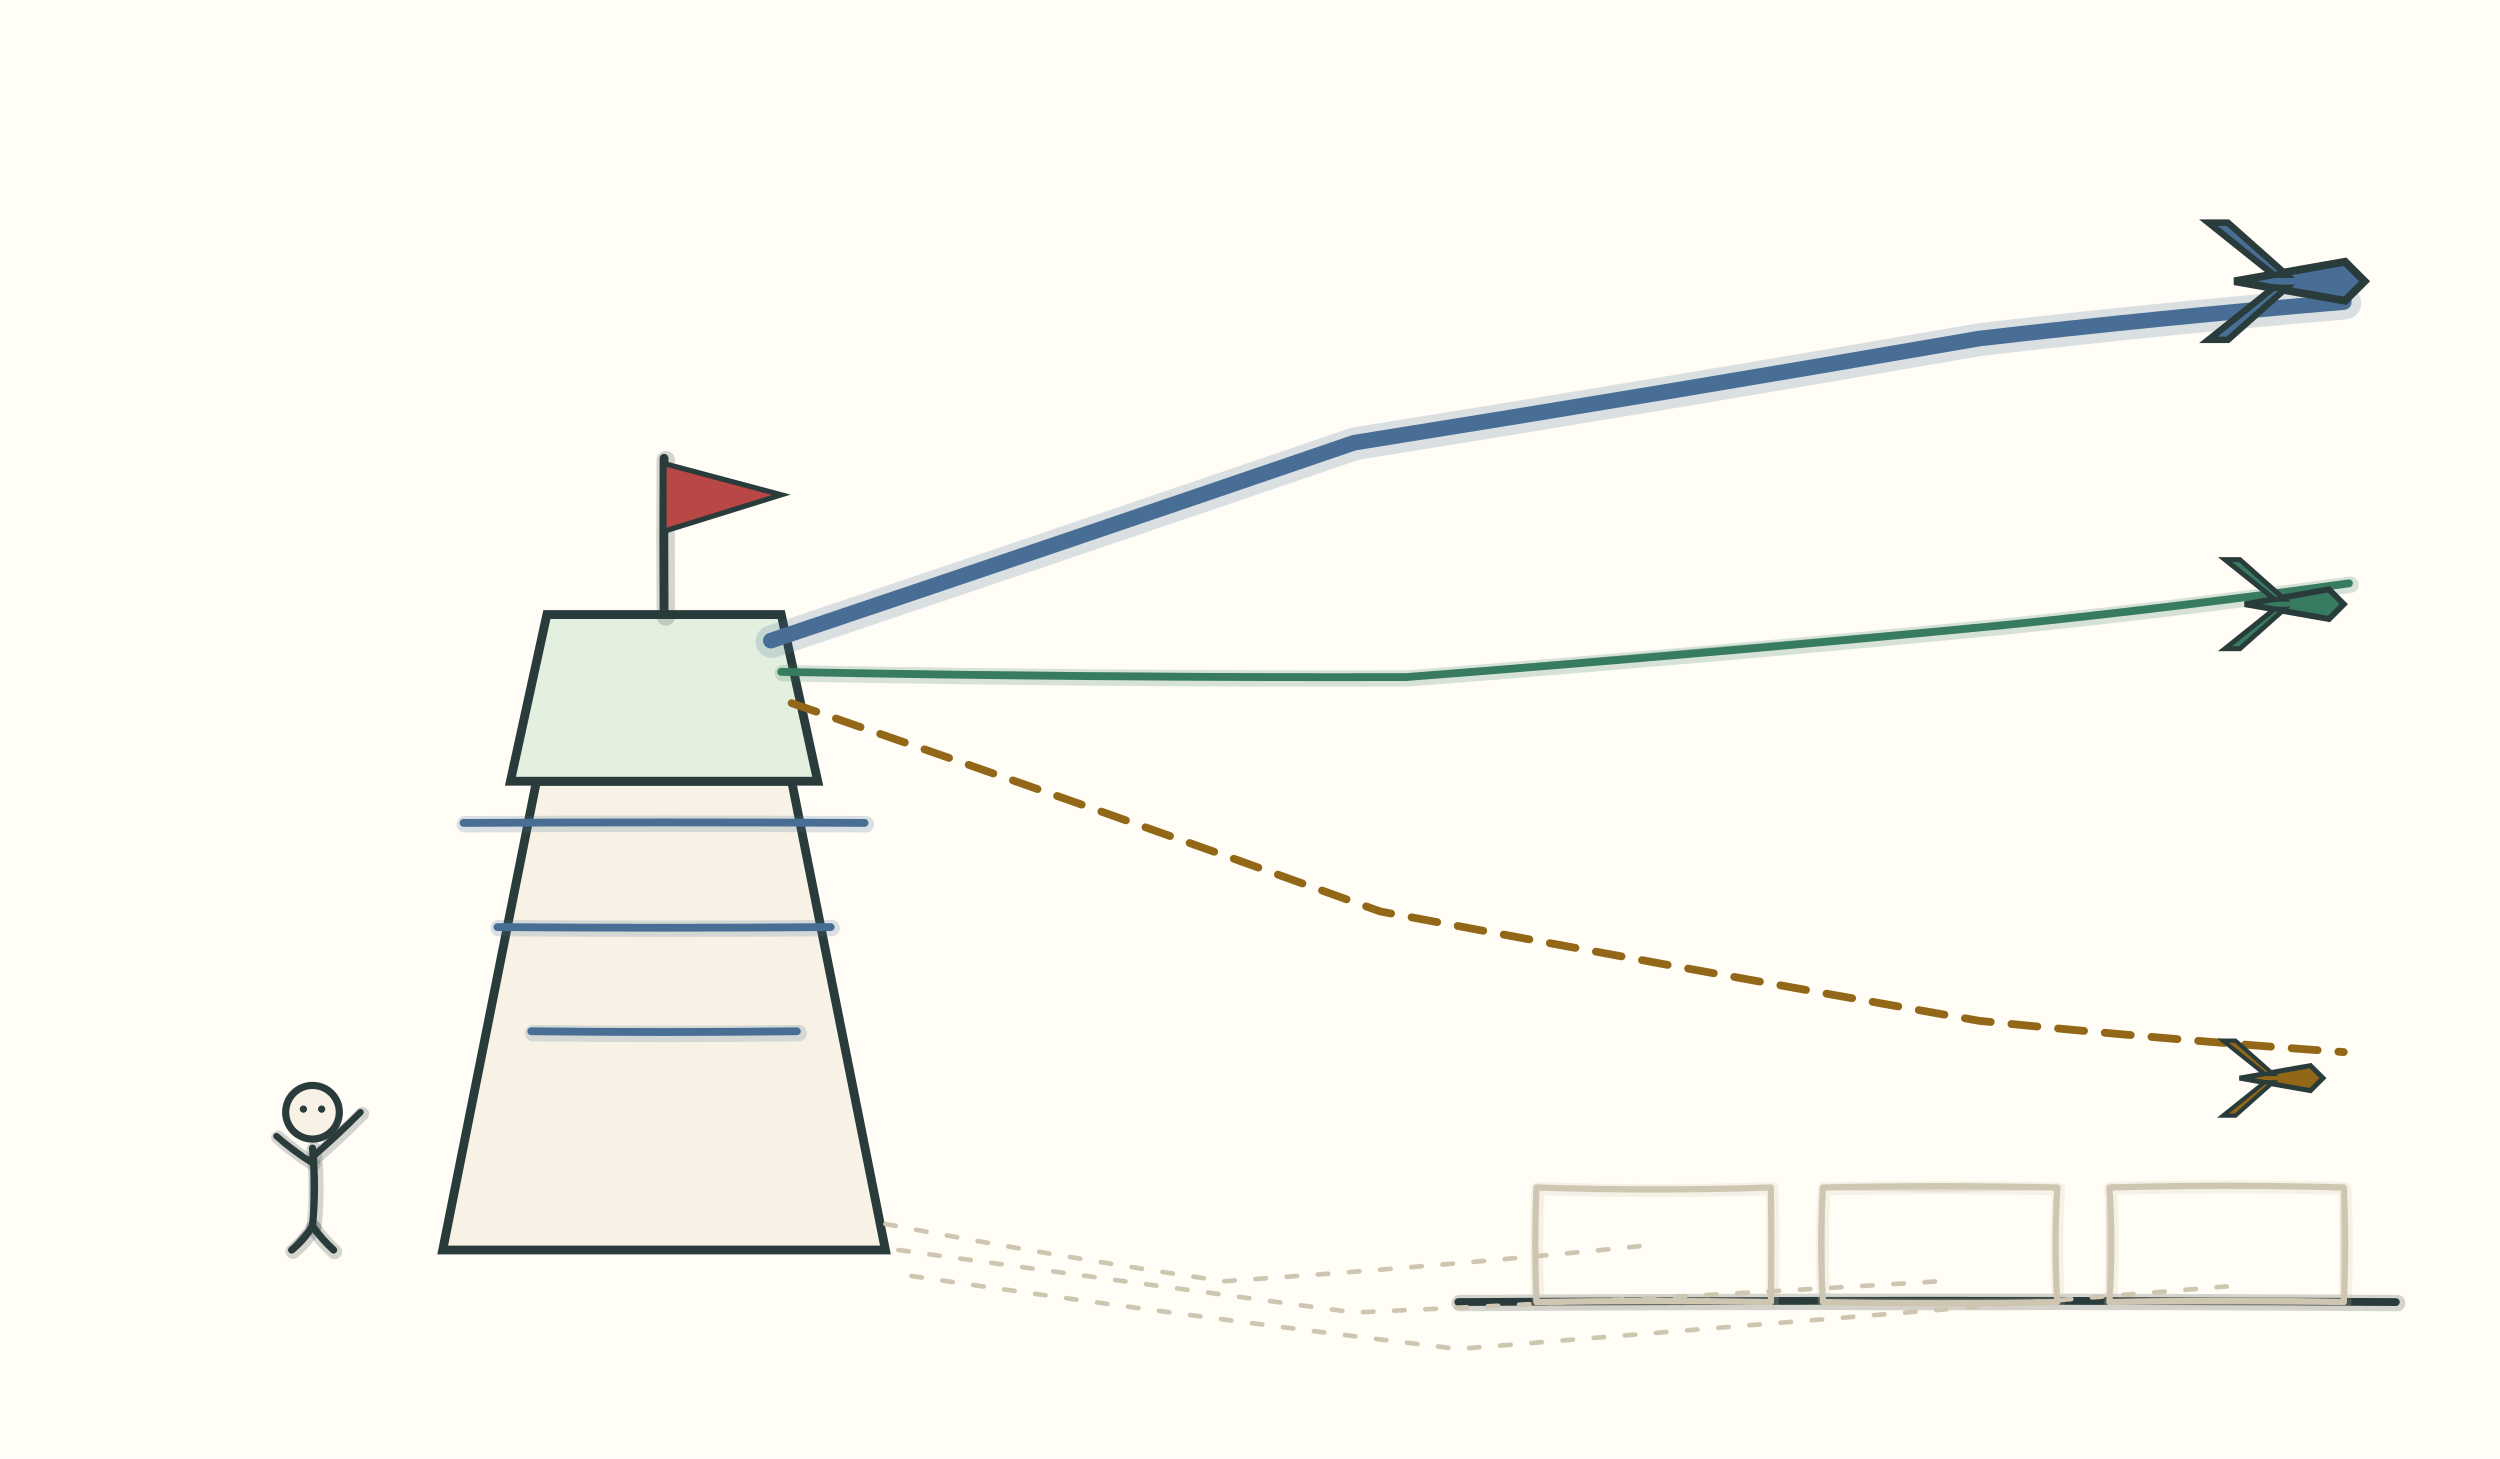
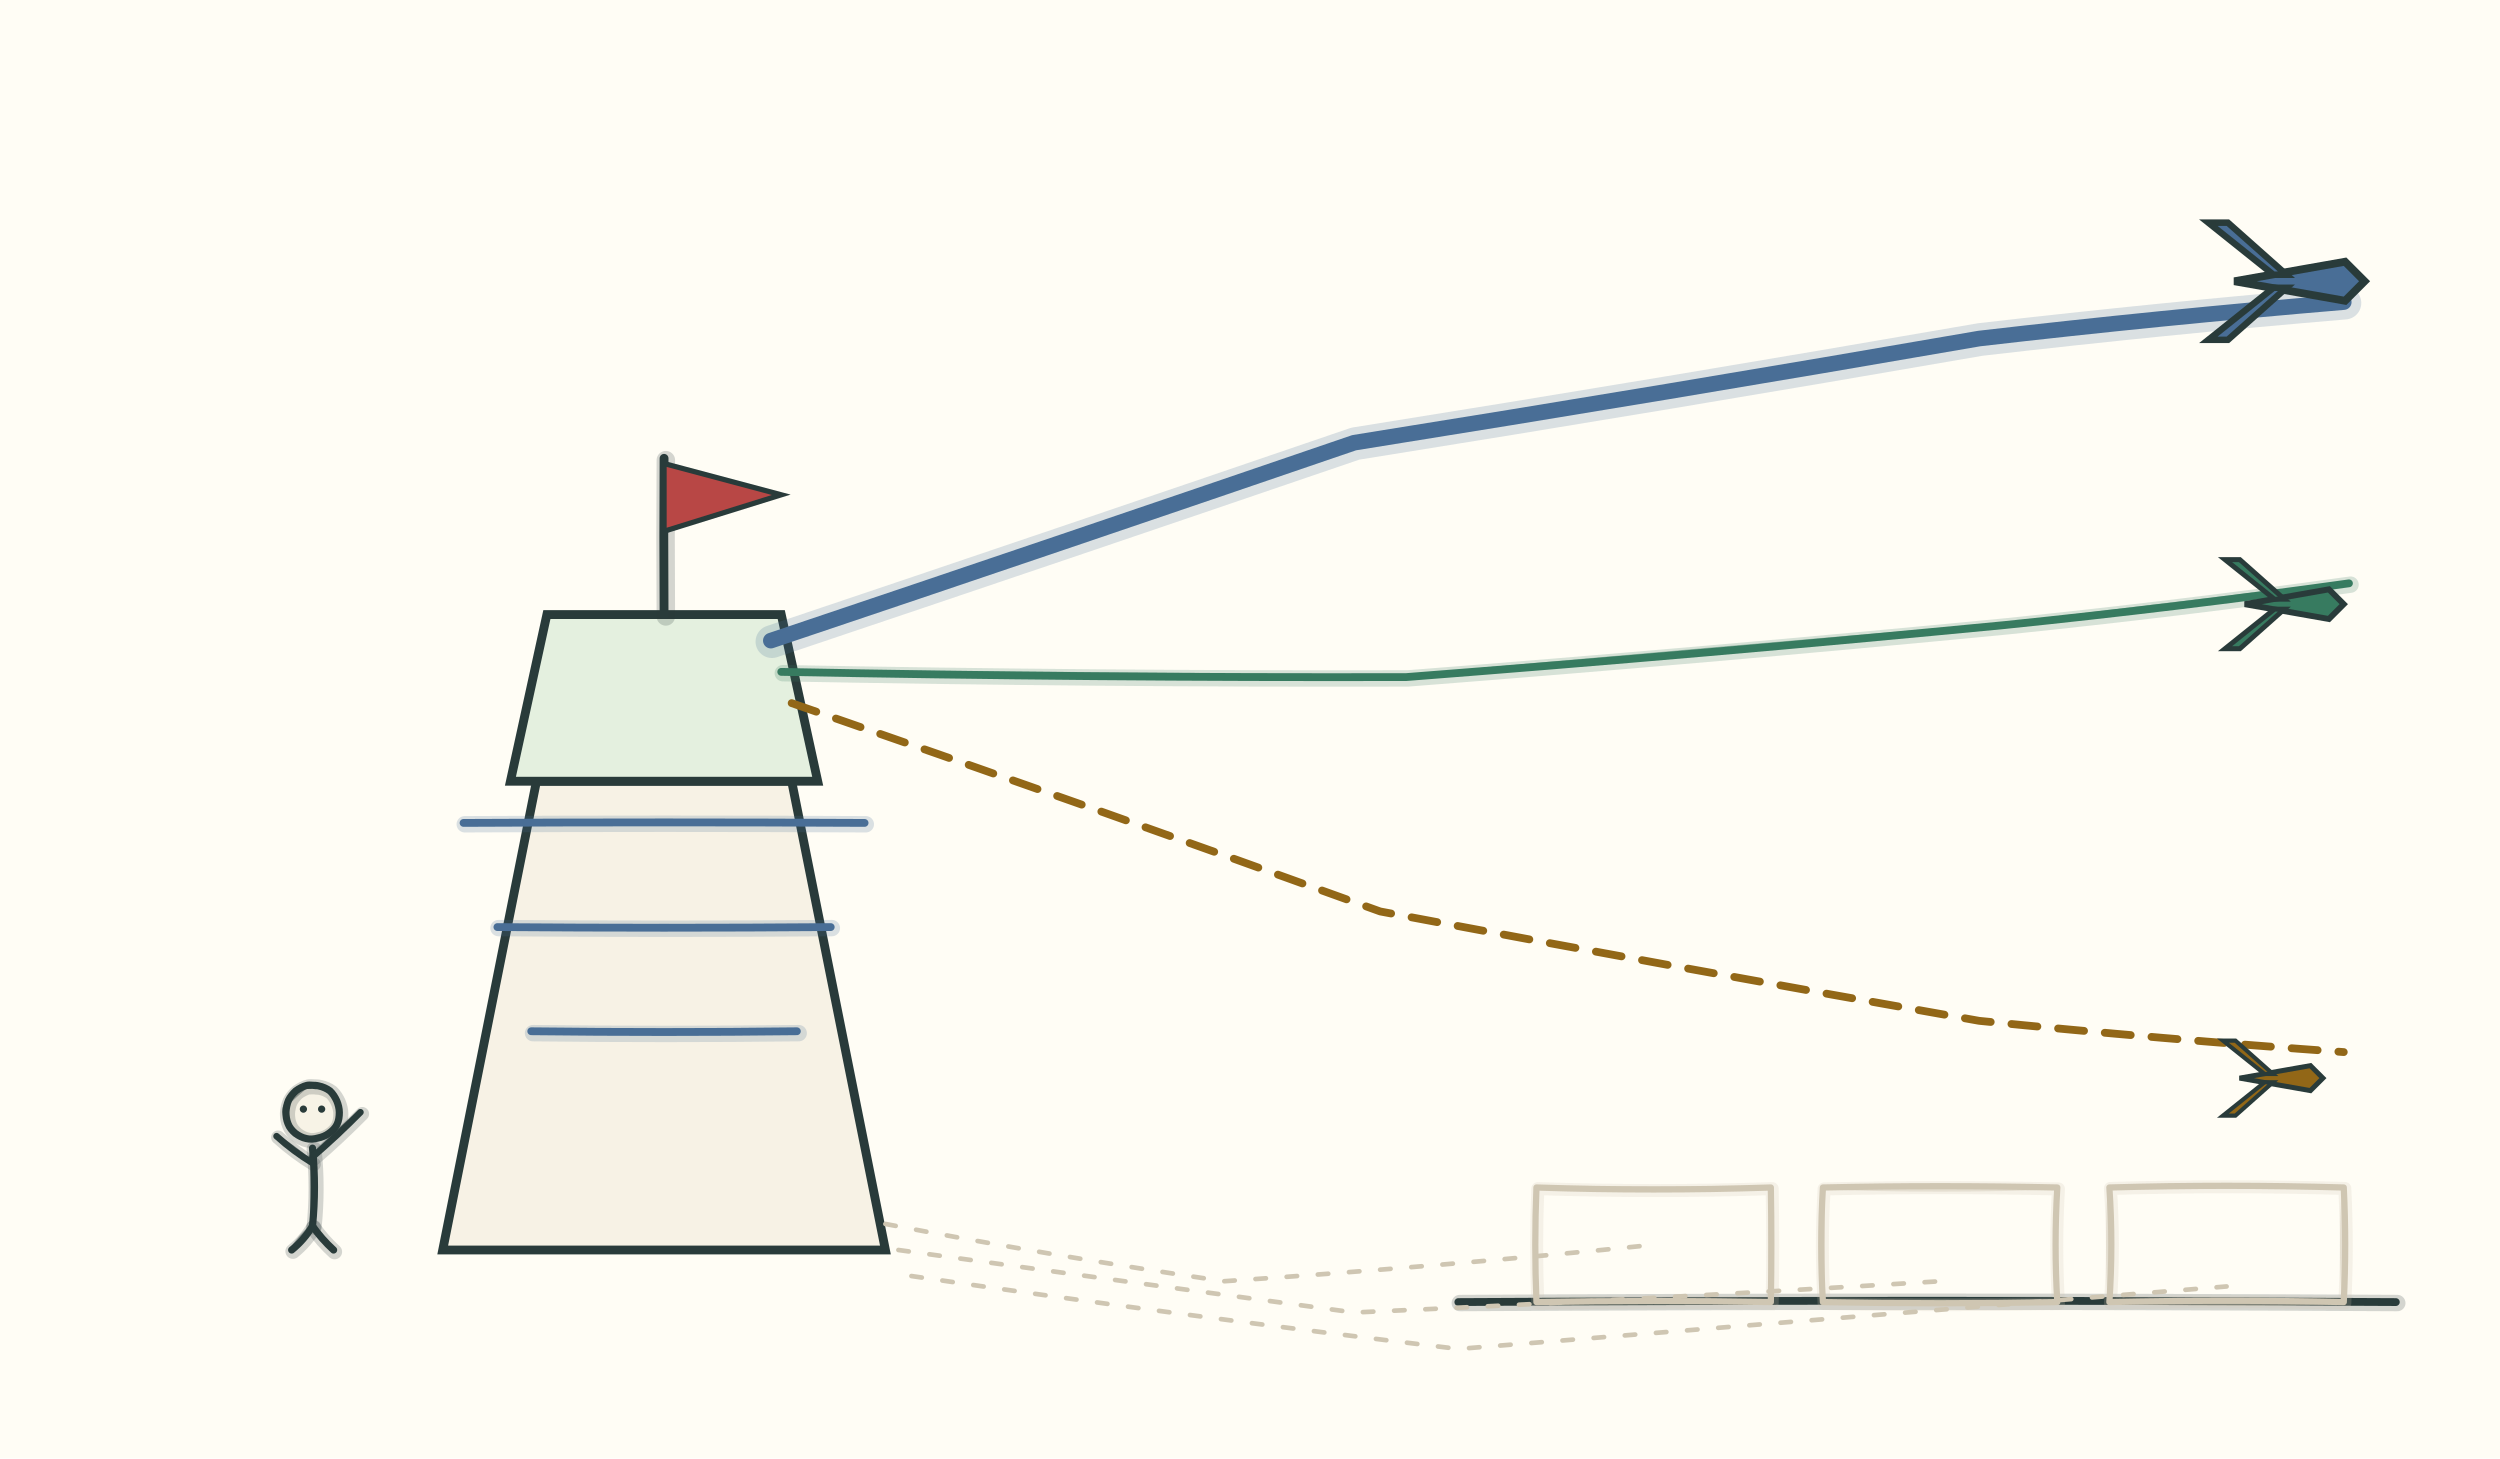
<svg xmlns="http://www.w3.org/2000/svg" viewBox="0 0 960 560" role="img" aria-labelledby="title desc">
  <defs>
    <pattern id="hatch-ink" width="7.0" height="7.0" patternUnits="userSpaceOnUse" patternTransform="rotate(45)">
      <line x1="0" y1="0" x2="0" y2="7.0" stroke="#293b3a" stroke-width="1.1" />
    </pattern>
    <pattern id="hatch-blue" width="7.0" height="7.0" patternUnits="userSpaceOnUse" patternTransform="rotate(45)">
      <line x1="0" y1="0" x2="0" y2="7.0" stroke="#496e96" stroke-width="1.1" />
    </pattern>
    <pattern id="hatch-red" width="8" height="8" patternUnits="userSpaceOnUse" patternTransform="rotate(45)">
      <line x1="0" y1="0" x2="0" y2="8" stroke="#b84745" stroke-width="1.1" />
    </pattern>
  </defs>
  <rect x="0" y="0" width="960" height="560" fill="#fffdf5" />
  <path d="M 170 480 L 206 300 L 304 300 L 340 480 Z" fill="#f7f2e5" stroke="#293b3a" stroke-width="3.4" />
  <path d="M 196 300 L 210 236 L 300 236 L 314 300 Z" fill="#e4f0df" stroke="#293b3a" stroke-width="3.4" />
  <path d="M 178.0 316.0 Q 255.0 315.6 332.0 316.0" fill="none" stroke="#496e96" stroke-width="6.3" stroke-opacity="0.2" stroke-linecap="round" stroke-linejoin="round" transform="translate(0.47 0.52)" />
  <path d="M 178.0 316.0 Q 255.0 315.5 332.0 316.0" fill="none" stroke="#496e96" stroke-width="1.9" stroke-opacity="0.42" stroke-linecap="round" stroke-linejoin="round" />
  <path d="M 178.0 316.0 Q 255.0 315.6 332.0 316.0" fill="none" stroke="#496e96" stroke-width="3" stroke-linecap="round" stroke-linejoin="round" />
  <path d="M 191.0 356.0 Q 255.0 356.5 319.0 356.0" fill="none" stroke="#496e96" stroke-width="6.3" stroke-opacity="0.2" stroke-linecap="round" stroke-linejoin="round" transform="translate(0.43 0.39)" />
  <path d="M 191.0 356.0 Q 255.0 355.5 319.0 356.0" fill="none" stroke="#496e96" stroke-width="1.9" stroke-opacity="0.42" stroke-linecap="round" stroke-linejoin="round" />
  <path d="M 191.0 356.0 Q 255.0 356.5 319.0 356.0" fill="none" stroke="#496e96" stroke-width="3" stroke-linecap="round" stroke-linejoin="round" />
  <path d="M 204.0 396.0 Q 255.0 396.6 306.0 396.0" fill="none" stroke="#496e96" stroke-width="6.3" stroke-opacity="0.2" stroke-linecap="round" stroke-linejoin="round" transform="translate(0.69 0.73)" />
  <path d="M 204.0 396.0 Q 255.0 395.7 306.0 396.0" fill="none" stroke="#496e96" stroke-width="1.9" stroke-opacity="0.42" stroke-linecap="round" stroke-linejoin="round" />
  <path d="M 204.0 396.0 Q 255.0 396.6 306.0 396.0" fill="none" stroke="#496e96" stroke-width="3" stroke-linecap="round" stroke-linejoin="round" />
  <path d="M 255.0 236.0 Q 254.8 206.0 255.0 176.0" fill="none" stroke="#293b3a" stroke-width="7.1" stroke-opacity="0.2" stroke-linecap="round" stroke-linejoin="round" transform="translate(0.68 0.71)" />
  <path d="M 255.0 236.0 Q 254.8 206.0 255.0 176.0" fill="none" stroke="#293b3a" stroke-width="2.1" stroke-opacity="0.42" stroke-linecap="round" stroke-linejoin="round" />
  <path d="M 255.0 236.0 Q 254.8 206.0 255.0 176.0" fill="none" stroke="#293b3a" stroke-width="3.4" stroke-linecap="round" stroke-linejoin="round" />
  <path d="M 255 178 L 300 190 L 255 204 Z" fill="#b84745" stroke="#293b3a" stroke-width="2" />
  <path d="M 296.0 246.0 Q 408.1 208.3 520.0 170.0 Q 640.1 150.8 760.0 130.0 Q 829.9 121.9 900.0 116.0" fill="none" stroke="#496e96" stroke-width="12.6" stroke-opacity="0.2" stroke-linecap="round" stroke-linejoin="round" transform="translate(0.43 0.37)" />
  <path d="M 296.0 246.0 Q 408.0 208.0 520.0 170.0 Q 640.0 149.7 760.0 130.0 Q 830.0 123.4 900.0 116.0" fill="none" stroke="#496e96" stroke-width="3.7" stroke-opacity="0.42" stroke-linecap="round" stroke-linejoin="round" />
  <path d="M 296.0 246.0 Q 408.1 208.3 520.0 170.0 Q 640.1 150.8 760.0 130.0 Q 829.9 121.9 900.0 116.0" fill="none" stroke="#496e96" stroke-width="6" stroke-linecap="round" stroke-linejoin="round" />
  <path d="M 300.0 258.0 Q 420.0 260.3 540.0 260.0 Q 655.1 251.1 770.0 240.0 Q 836.1 233.2 902.0 224.0" fill="none" stroke="#377b60" stroke-width="6.3" stroke-opacity="0.2" stroke-linecap="round" stroke-linejoin="round" transform="translate(0.60 0.51)" />
  <path d="M 300.0 258.0 Q 420.0 259.1 540.0 260.0 Q 655.0 249.5 770.0 240.0 Q 836.0 232.0 902.0 224.0" fill="none" stroke="#377b60" stroke-width="1.9" stroke-opacity="0.42" stroke-linecap="round" stroke-linejoin="round" />
  <path d="M 300.0 258.0 Q 420.0 260.3 540.0 260.0 Q 655.1 251.1 770.0 240.0 Q 836.1 233.2 902.0 224.0" fill="none" stroke="#377b60" stroke-width="3" stroke-linecap="round" stroke-linejoin="round" />
  <path d="M 304.0 270.0 Q 417.3 309.2 530.0 350.0 Q 644.9 371.7 760.0 392.0 Q 829.9 399.0 900.0 404.0" fill="none" stroke="#926717" stroke-width="3" stroke-linecap="round" stroke-linejoin="round" stroke-dasharray="10 8" />
  <g transform="translate(858 108) scale(1.25)">
    <path d="M 0 0 L 34 -6 L 40 0 L 34 6 Z" fill="#496e96" stroke="#293b3a" stroke-width="2.4" />
    <path d="M 12 -2 L -8 -18 L -2 -18 L 16 -2 Z" fill="#496e96" stroke="#293b3a" stroke-width="2" />
    <path d="M 12 2 L -8 18 L -2 18 L 16 2 Z" fill="#496e96" stroke="#293b3a" stroke-width="2" />
  </g>
  <g transform="translate(862 232) scale(0.95)">
    <path d="M 0 0 L 34 -6 L 40 0 L 34 6 Z" fill="#377b60" stroke="#293b3a" stroke-width="2.4" />
    <path d="M 12 -2 L -8 -18 L -2 -18 L 16 -2 Z" fill="#377b60" stroke="#293b3a" stroke-width="2" />
    <path d="M 12 2 L -8 18 L -2 18 L 16 2 Z" fill="#377b60" stroke="#293b3a" stroke-width="2" />
  </g>
  <g transform="translate(860 414) scale(0.8)">
    <path d="M 0 0 L 34 -6 L 40 0 L 34 6 Z" fill="#926717" stroke="#293b3a" stroke-width="2.4" />
    <path d="M 12 -2 L -8 -18 L -2 -18 L 16 -2 Z" fill="#926717" stroke="#293b3a" stroke-width="2" />
    <path d="M 12 2 L -8 18 L -2 18 L 16 2 Z" fill="#926717" stroke="#293b3a" stroke-width="2" />
  </g>
  <path d="M 560.0 500.0 Q 740.0 499.0 920.0 500.0" fill="none" stroke="#293b3a" stroke-width="6.3" stroke-opacity="0.2" stroke-linecap="round" stroke-linejoin="round" transform="translate(0.56 0.37)" />
  <path d="M 560.0 500.0 Q 740.0 498.5 920.0 500.0" fill="none" stroke="#293b3a" stroke-width="1.9" stroke-opacity="0.42" stroke-linecap="round" stroke-linejoin="round" />
  <path d="M 560.0 500.0 Q 740.0 499.0 920.0 500.0" fill="none" stroke="#293b3a" stroke-width="3" stroke-linecap="round" stroke-linejoin="round" />
  <path d="M 590.0 456.0 Q 635.0 457.5 680.0 456.0 Q 680.4 478.0 680.0 500.0 Q 635.0 499.2 590.0 500.0 Q 589.1 478.0 590.0 456.0" fill="none" stroke="#cfc6b2" stroke-width="5.0" stroke-opacity="0.2" stroke-linecap="round" stroke-linejoin="round" transform="translate(0.52 0.43)" />
  <path d="M 590.0 456.0 Q 635.0 456.5 680.0 456.0 Q 679.5 478.0 680.0 500.0 Q 635.0 499.9 590.0 500.0 Q 589.1 478.0 590.0 456.0" fill="none" stroke="#cfc6b2" stroke-width="1.5" stroke-opacity="0.42" stroke-linecap="round" stroke-linejoin="round" />
  <path d="M 590.0 456.0 Q 635.0 457.5 680.0 456.0 Q 680.4 478.0 680.0 500.0 Q 635.0 499.2 590.0 500.0 Q 589.1 478.0 590.0 456.0" fill="none" stroke="#cfc6b2" stroke-width="2.4" stroke-linecap="round" stroke-linejoin="round" />
  <path d="M 700.0 456.0 Q 745.0 455.0 790.0 456.0 Q 788.7 478.0 790.0 500.0 Q 745.0 500.9 700.0 500.0 Q 698.7 478.0 700.0 456.0" fill="none" stroke="#cfc6b2" stroke-width="5.0" stroke-opacity="0.2" stroke-linecap="round" stroke-linejoin="round" transform="translate(0.45 0.55)" />
  <path d="M 700.0 456.0 Q 745.0 457.7 790.0 456.0 Q 788.4 478.0 790.0 500.0 Q 745.0 499.5 700.0 500.0 Q 700.0 478.0 700.0 456.0" fill="none" stroke="#cfc6b2" stroke-width="1.5" stroke-opacity="0.42" stroke-linecap="round" stroke-linejoin="round" />
  <path d="M 700.0 456.0 Q 745.0 455.0 790.0 456.0 Q 788.7 478.0 790.0 500.0 Q 745.0 500.9 700.0 500.0 Q 698.7 478.0 700.0 456.0" fill="none" stroke="#cfc6b2" stroke-width="2.4" stroke-linecap="round" stroke-linejoin="round" />
  <path d="M 810.0 456.0 Q 855.0 454.7 900.0 456.0 Q 901.1 478.0 900.0 500.0 Q 855.0 499.0 810.0 500.0 Q 811.5 478.0 810.0 456.0" fill="none" stroke="#cfc6b2" stroke-width="5.0" stroke-opacity="0.2" stroke-linecap="round" stroke-linejoin="round" transform="translate(0.41 0.37)" />
  <path d="M 810.0 456.0 Q 855.0 455.7 900.0 456.0 Q 898.6 478.0 900.0 500.0 Q 855.0 501.5 810.0 500.0 Q 808.9 478.0 810.0 456.0" fill="none" stroke="#cfc6b2" stroke-width="1.5" stroke-opacity="0.42" stroke-linecap="round" stroke-linejoin="round" />
  <path d="M 810.0 456.0 Q 855.0 454.7 900.0 456.0 Q 901.1 478.0 900.0 500.0 Q 855.0 499.0 810.0 500.0 Q 811.5 478.0 810.0 456.0" fill="none" stroke="#cfc6b2" stroke-width="2.4" stroke-linecap="round" stroke-linejoin="round" />
  <path d="M 340.0 470.0 Q 404.8 482.4 470.0 492.0 Q 552.6 486.4 635.0 478.0" fill="none" stroke="#cfc6b2" stroke-width="1.8" stroke-linecap="round" stroke-linejoin="round" stroke-dasharray="4 8" />
  <path d="M 345.0 480.0 Q 432.5 492.2 520.0 504.0 Q 632.6 499.0 745.0 492.0" fill="none" stroke="#cfc6b2" stroke-width="1.8" stroke-linecap="round" stroke-linejoin="round" stroke-dasharray="4 8" />
  <path d="M 350.0 490.0 Q 454.8 505.4 560.0 518.0 Q 707.5 506.0 855.0 494.0" fill="none" stroke="#cfc6b2" stroke-width="1.8" stroke-linecap="round" stroke-linejoin="round" stroke-dasharray="4 8" />
-   <circle cx="120.0" cy="427.1" r="10.3" fill="#f7f2e5" stroke="#293b3a" stroke-width="2.76" />
+   <path d="M 117.8 416.8 C 119.2 416.5 121.0 416.6 122.4 417.0 C 123.9 417.3 125.5 418.0 126.7 418.9 C 127.8 419.9 128.7 421.4 129.3 422.7 C 129.9 424.1 130.3 425.7 130.3 427.2 C 130.3 428.7 130.1 430.4 129.4 431.8 C 128.8 433.1 127.5 434.4 126.3 435.2 C 125.1 436.1 123.6 436.7 122.1 437.0 C 120.7 437.4 119.0 437.6 117.6 437.2 C 116.1 436.9 114.6 436.1 113.4 435.2 C 112.2 434.2 111.1 432.9 110.6 431.5 C 110.0 430.1 109.8 428.5 109.8 427.0 C 109.9 425.5 110.2 423.9 110.8 422.5 C 111.4 421.2 112.5 419.9 113.6 418.9 C 114.8 418.0 116.3 417.1 117.8 416.8 Z" fill="#f7f2e5" opacity="0.45" transform="translate(-0.10 -0.49)" />
+   <path d="M 117.8 416.8 C 119.2 416.5 121.0 416.6 122.4 417.0 C 123.9 417.3 125.5 418.0 126.7 418.9 C 127.8 419.9 128.7 421.4 129.3 422.7 C 129.9 424.1 130.3 425.7 130.3 427.2 C 130.3 428.7 130.1 430.4 129.4 431.8 C 128.8 433.1 127.5 434.4 126.3 435.2 C 125.1 436.1 123.6 436.7 122.1 437.0 C 120.7 437.4 119.0 437.6 117.6 437.2 C 116.1 436.9 114.6 436.1 113.4 435.2 C 112.2 434.2 111.1 432.9 110.6 431.5 C 110.0 430.1 109.8 428.5 109.8 427.0 C 109.9 425.5 110.2 423.9 110.8 422.5 C 111.4 421.2 112.5 419.9 113.6 418.9 C 114.8 418.0 116.3 417.1 117.8 416.8 Z" fill="#f7f2e5" opacity="0.85" />
+   <path d="M 117.8 416.8 C 118.6 416.8 121.0 416.6 122.4 417.0 C 123.9 417.3 125.5 418.0 126.7 418.9 C 127.8 419.9 128.7 421.4 129.3 422.7 C 129.9 424.1 130.3 425.7 130.3 427.2 C 130.3 428.7 130.1 430.4 129.4 431.8 C 128.8 433.1 127.5 434.4 126.3 435.2 C 125.1 436.1 123.6 436.7 122.1 437.0 C 120.7 437.4 119.0 437.6 117.6 437.2 C 116.1 436.9 114.6 436.1 113.4 435.2 C 112.2 434.2 111.1 432.9 110.6 431.5 C 110.0 430.1 109.8 428.5 109.8 427.0 C 109.9 425.5 110.2 423.9 110.8 422.5 C 111.4 421.2 112.5 419.9 113.6 418.9 C 114.8 418.0 116.5 417.1 117.8 416.8 C 119.1 416.5 120.8 416.9 121.4 416.9" fill="none" stroke="#293b3a" stroke-width="5.8" stroke-opacity="0.2" stroke-linecap="round" stroke-linejoin="round" transform="translate(0.58 0.59)" />
+   <path d="M 112.2 420.2 C 112.8 419.7 114.6 418.0 116.0 417.4 C 117.4 416.9 119.1 416.8 120.6 416.9 C 122.1 417.0 123.7 417.3 125.0 418.0 C 126.3 418.7 127.6 419.9 128.5 421.1 C 129.3 422.3 129.9 423.9 130.2 425.4 C 130.5 426.8 130.6 428.6 130.2 430.0 C 129.7 431.4 128.7 432.8 127.6 433.9 C 126.6 435.0 125.4 436.2 124.0 436.7 C 122.6 437.3 120.9 437.5 119.4 437.4 C 117.9 437.3 116.3 436.9 115.0 436.1 C 113.7 435.4 112.5 434.3 111.6 433.1 C 110.7 431.9 110.0 430.3 109.7 428.9 C 109.4 427.4 108.6 426.2 109.9 424.2 C 111.3 422.2 116.5 418.0 117.8 416.8" fill="none" stroke="#293b3a" stroke-width="1.7" stroke-opacity="0.42" stroke-linecap="round" stroke-linejoin="round" />
+   <path d="M 117.8 416.8 C 118.6 416.8 121.0 416.6 122.4 417.0 C 123.9 417.3 125.5 418.0 126.7 418.9 C 127.8 419.9 128.7 421.4 129.3 422.7 C 129.9 424.1 130.3 425.7 130.3 427.2 C 130.3 428.7 130.1 430.4 129.4 431.8 C 128.8 433.1 127.5 434.4 126.3 435.2 C 125.1 436.1 123.6 436.7 122.1 437.0 C 120.7 437.4 119.0 437.6 117.6 437.2 C 116.1 436.9 114.6 436.1 113.4 435.2 C 112.2 434.2 111.1 432.9 110.6 431.5 C 110.0 430.1 109.8 428.5 109.8 427.0 C 109.9 425.5 110.2 423.9 110.8 422.5 C 111.4 421.2 112.5 419.9 113.6 418.9 C 114.8 418.0 116.5 417.1 117.8 416.8 C 119.1 416.5 120.8 416.9 121.4 416.9" fill="none" stroke="#293b3a" stroke-width="2.76" stroke-linecap="round" stroke-linejoin="round" />
  <circle cx="116.5" cy="425.9" r="1.4" fill="#293b3a" />
  <circle cx="123.5" cy="425.9" r="1.4" fill="#293b3a" />
  <path d="M 120.0 470.8 Q 121.5 455.9 120.0 440.9" fill="none" stroke="#293b3a" stroke-width="5.8" stroke-opacity="0.2" stroke-linecap="round" stroke-linejoin="round" transform="translate(0.62 0.41)" />
  <path d="M 120.0 470.8 Q 119.7 455.9 120.0 440.9" fill="none" stroke="#293b3a" stroke-width="1.7" stroke-opacity="0.42" stroke-linecap="round" stroke-linejoin="round" />
  <path d="M 120.0 470.8 Q 121.5 455.9 120.0 440.9" fill="none" stroke="#293b3a" stroke-width="2.76" stroke-linecap="round" stroke-linejoin="round" />
  <path d="M 120.0 444.3 Q 129.5 436.1 138.4 427.1" fill="none" stroke="#293b3a" stroke-width="5.3" stroke-opacity="0.2" stroke-linecap="round" stroke-linejoin="round" transform="translate(0.69 0.63)" />
  <path d="M 120.0 444.3 Q 128.5 434.9 138.4 427.1" fill="none" stroke="#293b3a" stroke-width="1.6" stroke-opacity="0.42" stroke-linecap="round" stroke-linejoin="round" />
  <path d="M 120.0 444.3 Q 129.5 436.1 138.4 427.1" fill="none" stroke="#293b3a" stroke-width="2.53" stroke-linecap="round" stroke-linejoin="round" />
  <path d="M 120.0 446.6 Q 112.6 442.1 106.2 436.3" fill="none" stroke="#293b3a" stroke-width="5.3" stroke-opacity="0.2" stroke-linecap="round" stroke-linejoin="round" transform="translate(0.56 0.47)" />
  <path d="M 120.0 446.6 Q 113.4 441.0 106.2 436.3" fill="none" stroke="#293b3a" stroke-width="1.6" stroke-opacity="0.42" stroke-linecap="round" stroke-linejoin="round" />
  <path d="M 120.0 446.6 Q 112.6 442.1 106.2 436.3" fill="none" stroke="#293b3a" stroke-width="2.53" stroke-linecap="round" stroke-linejoin="round" />
  <path d="M 120.0 470.8 Q 123.5 475.8 128.1 480.0" fill="none" stroke="#293b3a" stroke-width="5.8" stroke-opacity="0.2" stroke-linecap="round" stroke-linejoin="round" transform="translate(0.37 0.68)" />
  <path d="M 120.0 470.8 Q 123.7 475.7 128.1 480.0" fill="none" stroke="#293b3a" stroke-width="1.7" stroke-opacity="0.42" stroke-linecap="round" stroke-linejoin="round" />
  <path d="M 120.0 470.8 Q 123.5 475.8 128.1 480.0" fill="none" stroke="#293b3a" stroke-width="2.76" stroke-linecap="round" stroke-linejoin="round" />
  <path d="M 120.0 470.8 Q 116.8 476.1 112.0 480.0" fill="none" stroke="#293b3a" stroke-width="5.8" stroke-opacity="0.2" stroke-linecap="round" stroke-linejoin="round" transform="translate(0.49 0.51)" />
  <path d="M 120.0 470.8 Q 115.3 474.8 112.0 480.0" fill="none" stroke="#293b3a" stroke-width="1.7" stroke-opacity="0.42" stroke-linecap="round" stroke-linejoin="round" />
  <path d="M 120.0 470.8 Q 116.8 476.1 112.0 480.0" fill="none" stroke="#293b3a" stroke-width="2.76" stroke-linecap="round" stroke-linejoin="round" />
</svg>
